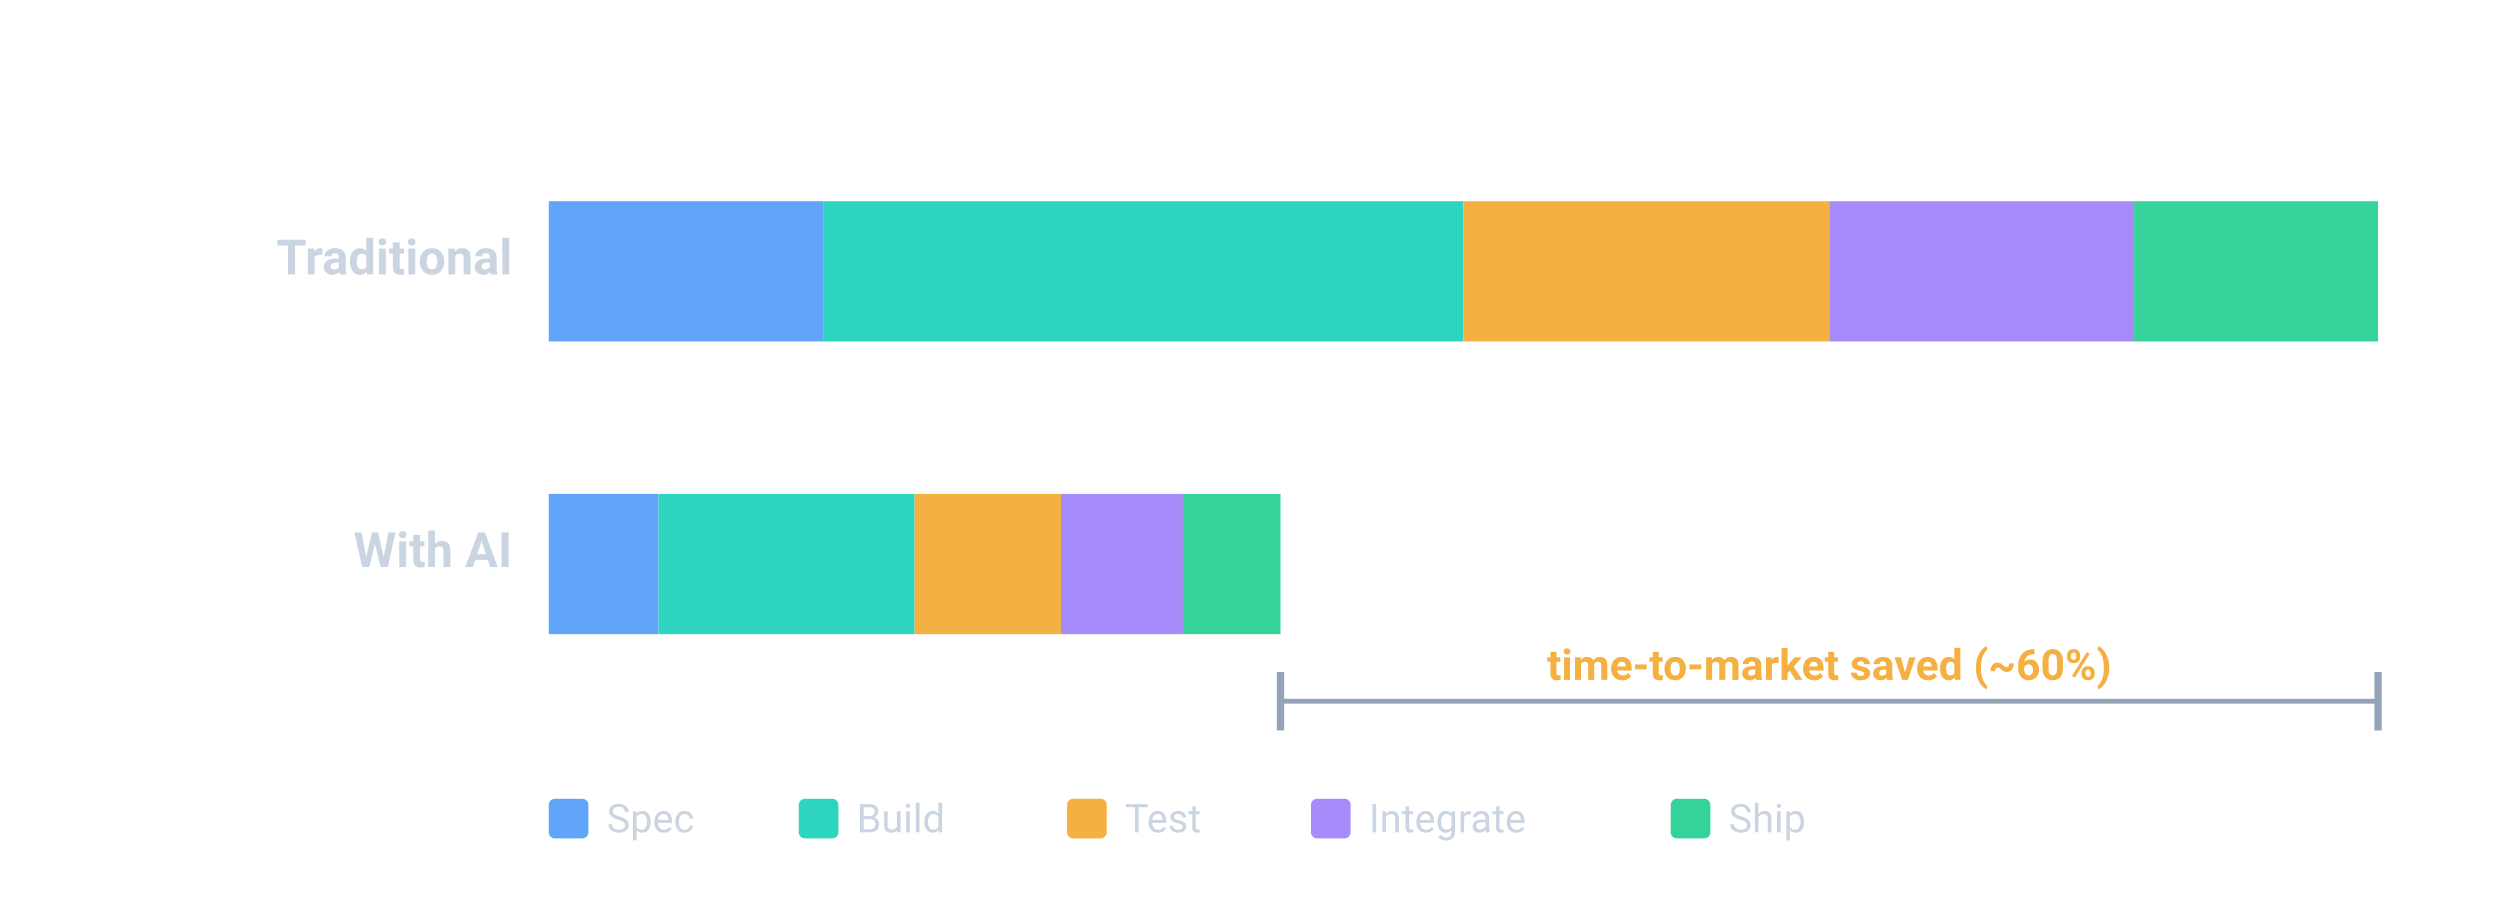
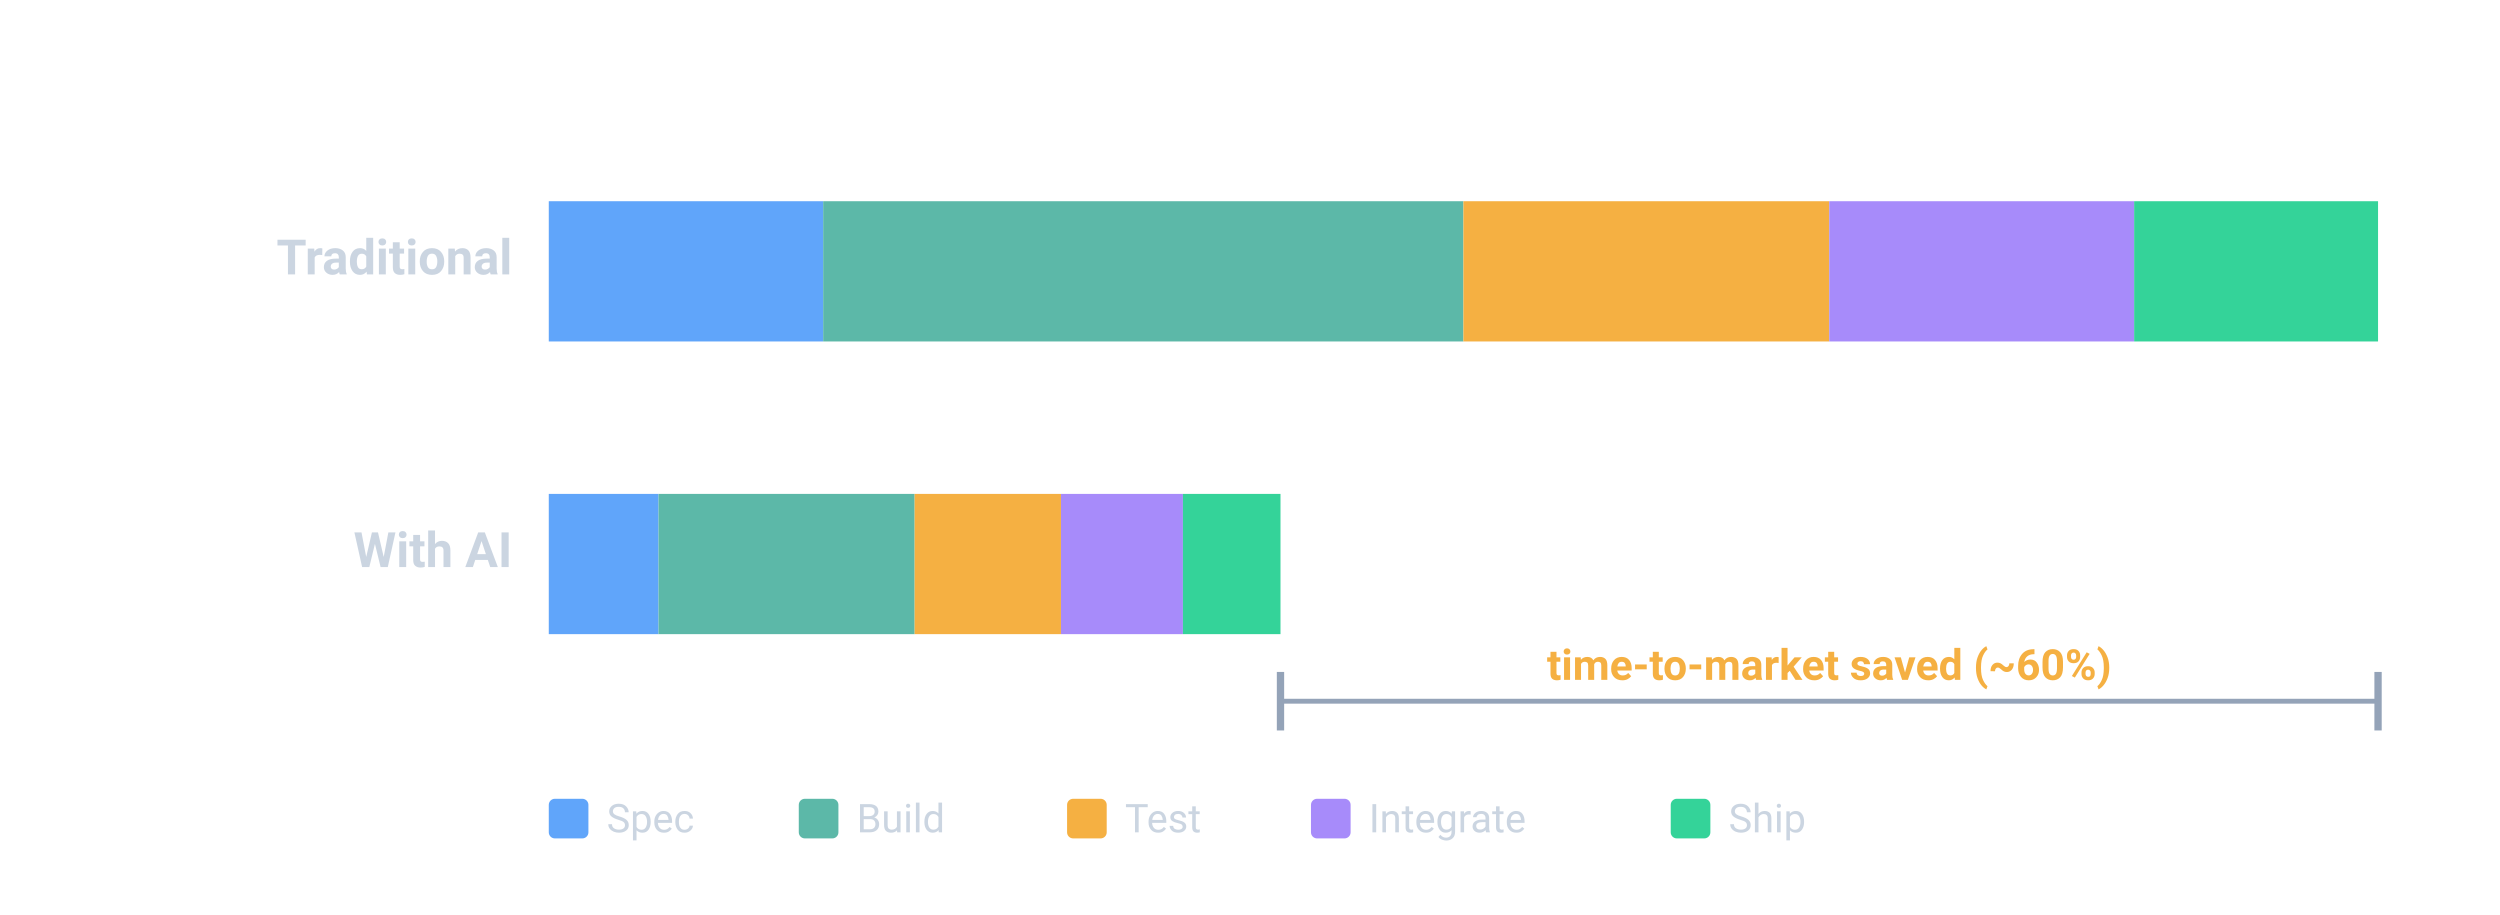
<svg xmlns="http://www.w3.org/2000/svg" viewBox="0 0 820 300" font-family="-apple-system, Segoe UI, Roboto, sans-serif">
  <defs>
    <marker id="tick" markerWidth="6" markerHeight="12" refX="3" refY="6" orient="auto">
      <path d="M3,0 L3,12" stroke="#94a3b8" stroke-width="1.5" />
    </marker>
  </defs>
  <text x="168" y="90" text-anchor="end" fill="#cbd5e1" font-size="16" font-weight="600">Traditional</text>
  <text x="168" y="186" text-anchor="end" fill="#cbd5e1" font-size="16" font-weight="600">With AI</text>
  <g>
    <rect x="180" y="66" width="90" height="46" fill="#60a5fa" />
-     <rect x="270" y="66" width="210" height="46" fill="#2dd4bf" />
+     <rect x="270" y="66" width="210" height="46" fill="#5cb8a8" />
    <rect x="480" y="66" width="120" height="46" fill="#f5b042" />
    <rect x="600" y="66" width="100" height="46" fill="#a78bfa" />
    <rect x="700" y="66" width="80" height="46" fill="#34d399" />
  </g>
  <g>
    <rect x="180" y="162" width="36" height="46" fill="#60a5fa" />
-     <rect x="216" y="162" width="84" height="46" fill="#2dd4bf" />
+     <rect x="216" y="162" width="84" height="46" fill="#5cb8a8" />
    <rect x="300" y="162" width="48" height="46" fill="#f5b042" />
    <rect x="348" y="162" width="40" height="46" fill="#a78bfa" />
    <rect x="388" y="162" width="32" height="46" fill="#34d399" />
  </g>
  <line x1="420" y1="230" x2="780" y2="230" stroke="#94a3b8" stroke-width="1.6" marker-start="url(#tick)" marker-end="url(#tick)" />
  <text x="600" y="223" text-anchor="middle" fill="#f5b042" font-size="14" font-weight="700">time-to-market saved (~60%)</text>
  <g font-size="13" fill="#cbd5e1">
    <rect x="180" y="262" width="13" height="13" rx="2" fill="#60a5fa" />
    <text x="199" y="273">Spec</text>
-     <rect x="262" y="262" width="13" height="13" rx="2" fill="#2dd4bf" />
+     <rect x="262" y="262" width="13" height="13" rx="2" fill="#5cb8a8" />
    <text x="281" y="273">Build</text>
    <rect x="350" y="262" width="13" height="13" rx="2" fill="#f5b042" />
    <text x="369" y="273">Test</text>
    <rect x="430" y="262" width="13" height="13" rx="2" fill="#a78bfa" />
    <text x="449" y="273">Integrate</text>
    <rect x="548" y="262" width="13" height="13" rx="2" fill="#34d399" />
    <text x="567" y="273">Ship</text>
  </g>
</svg>
